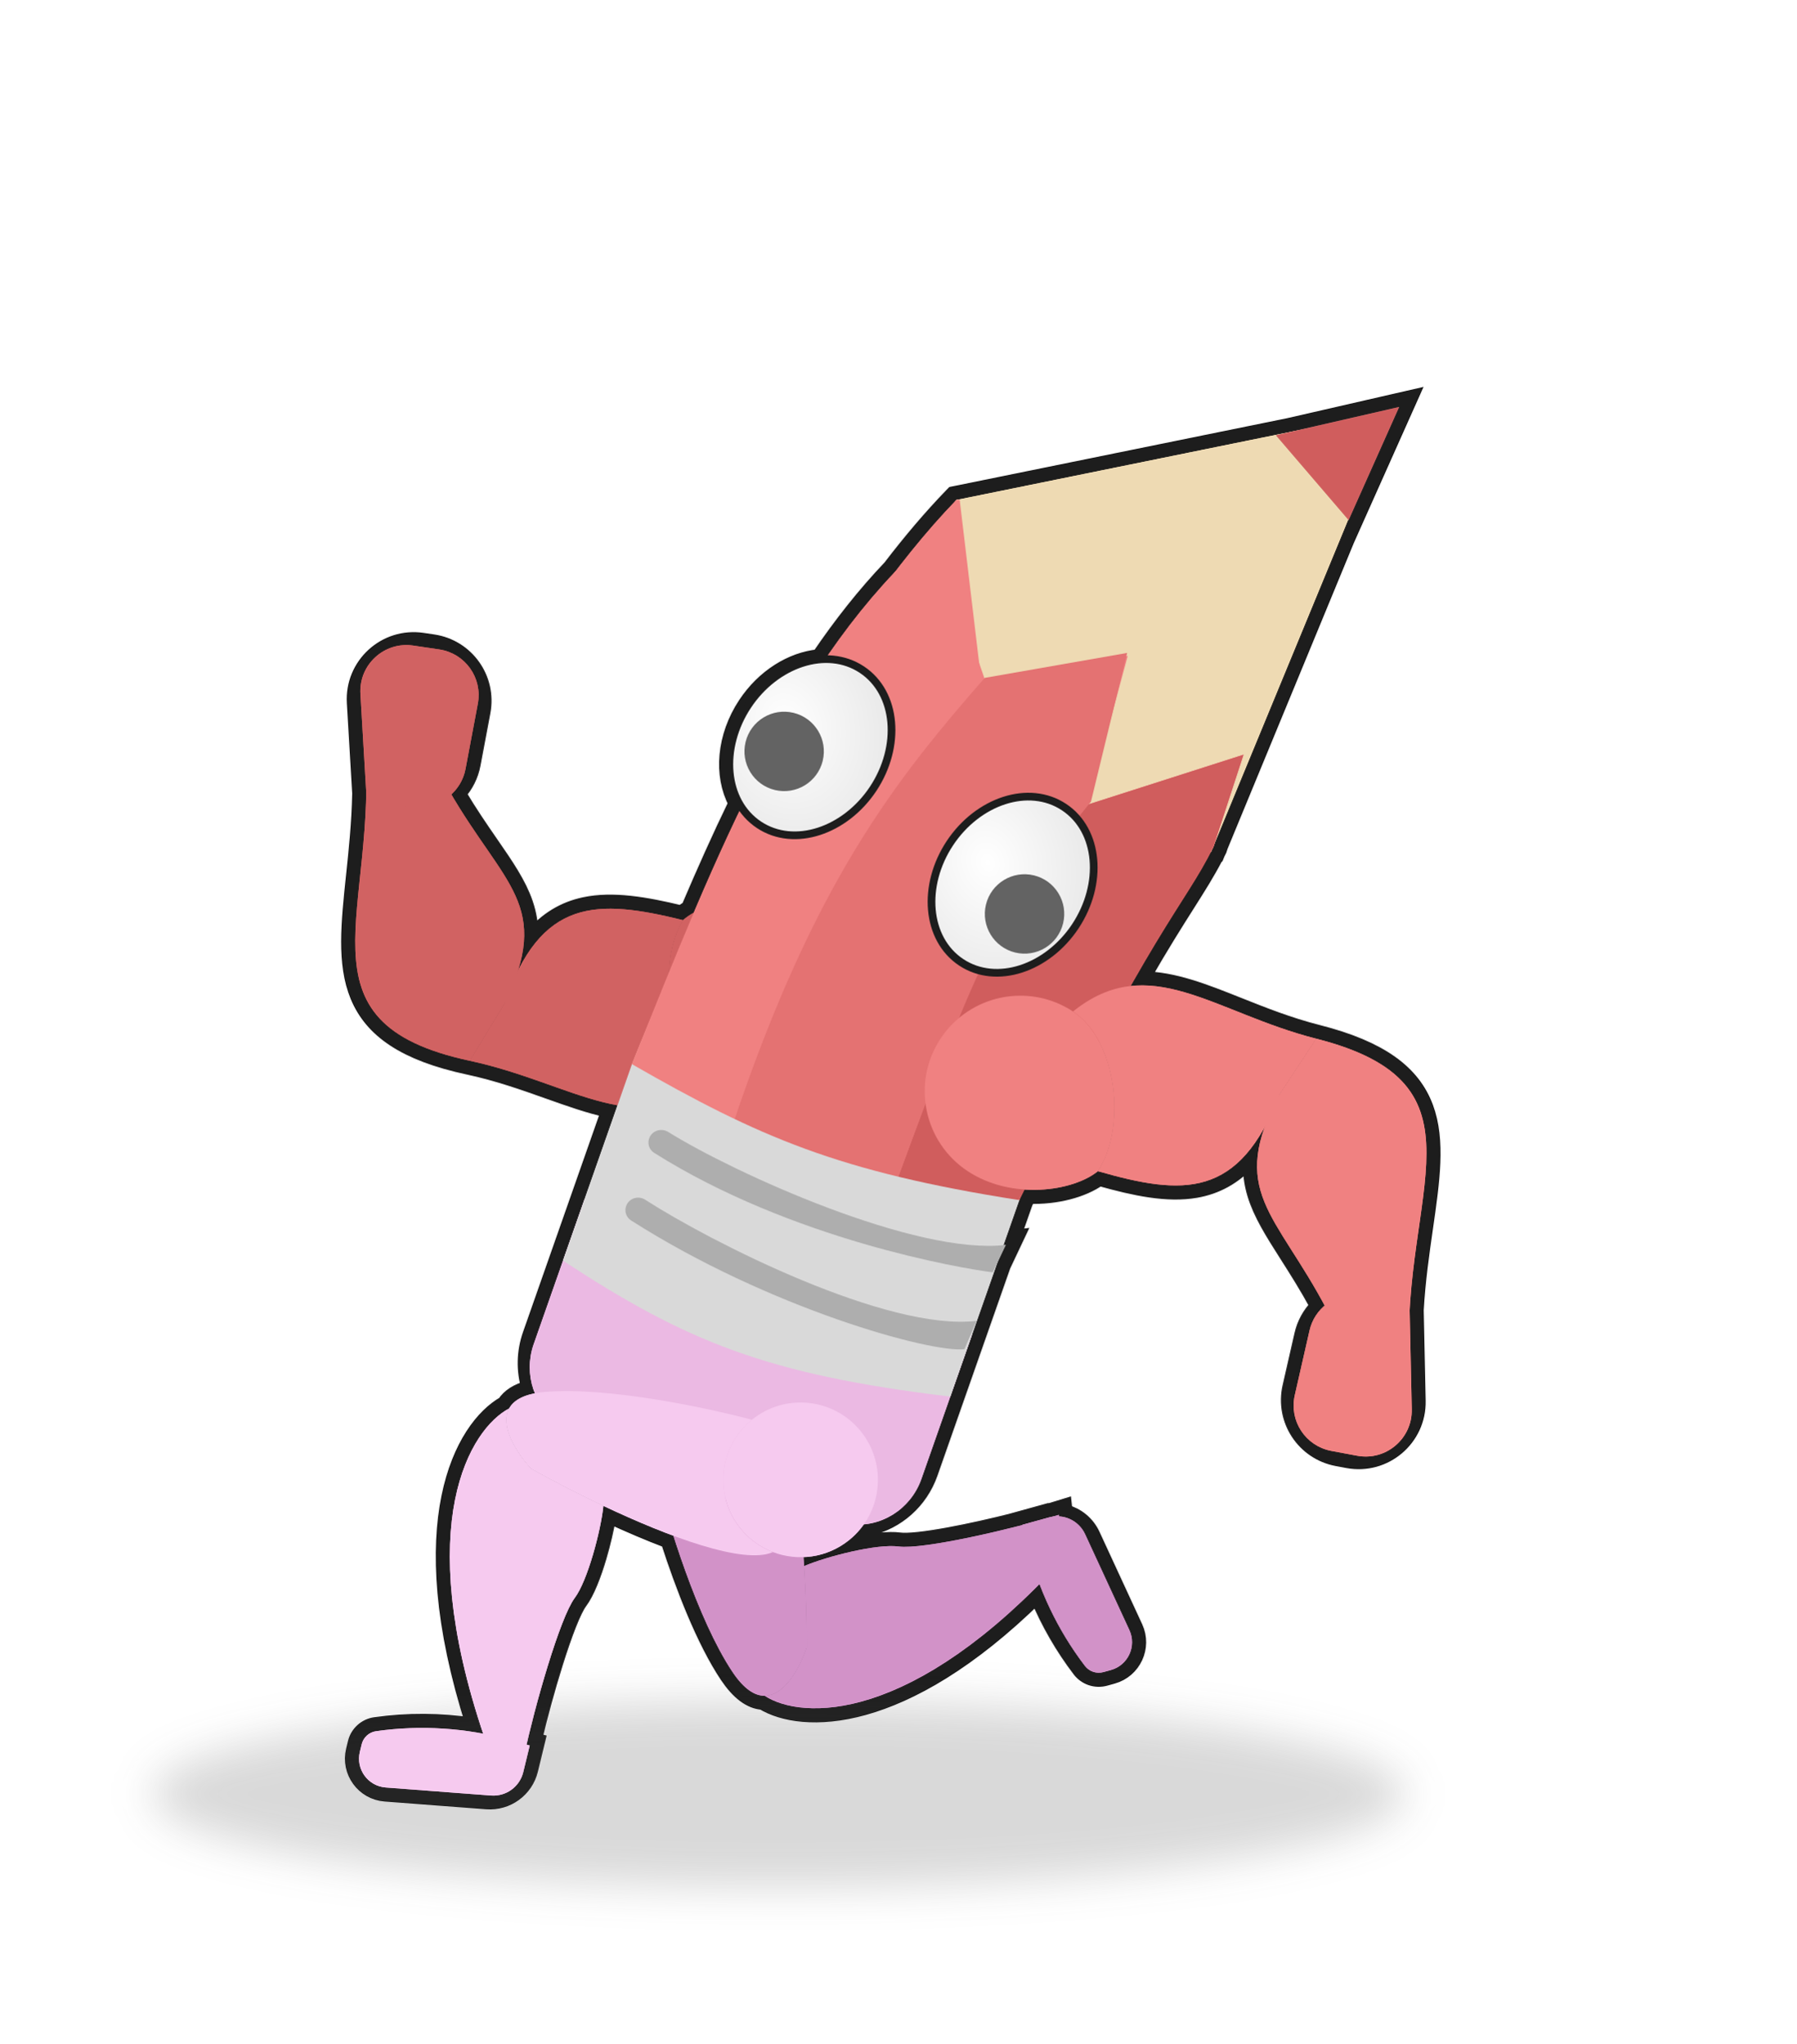
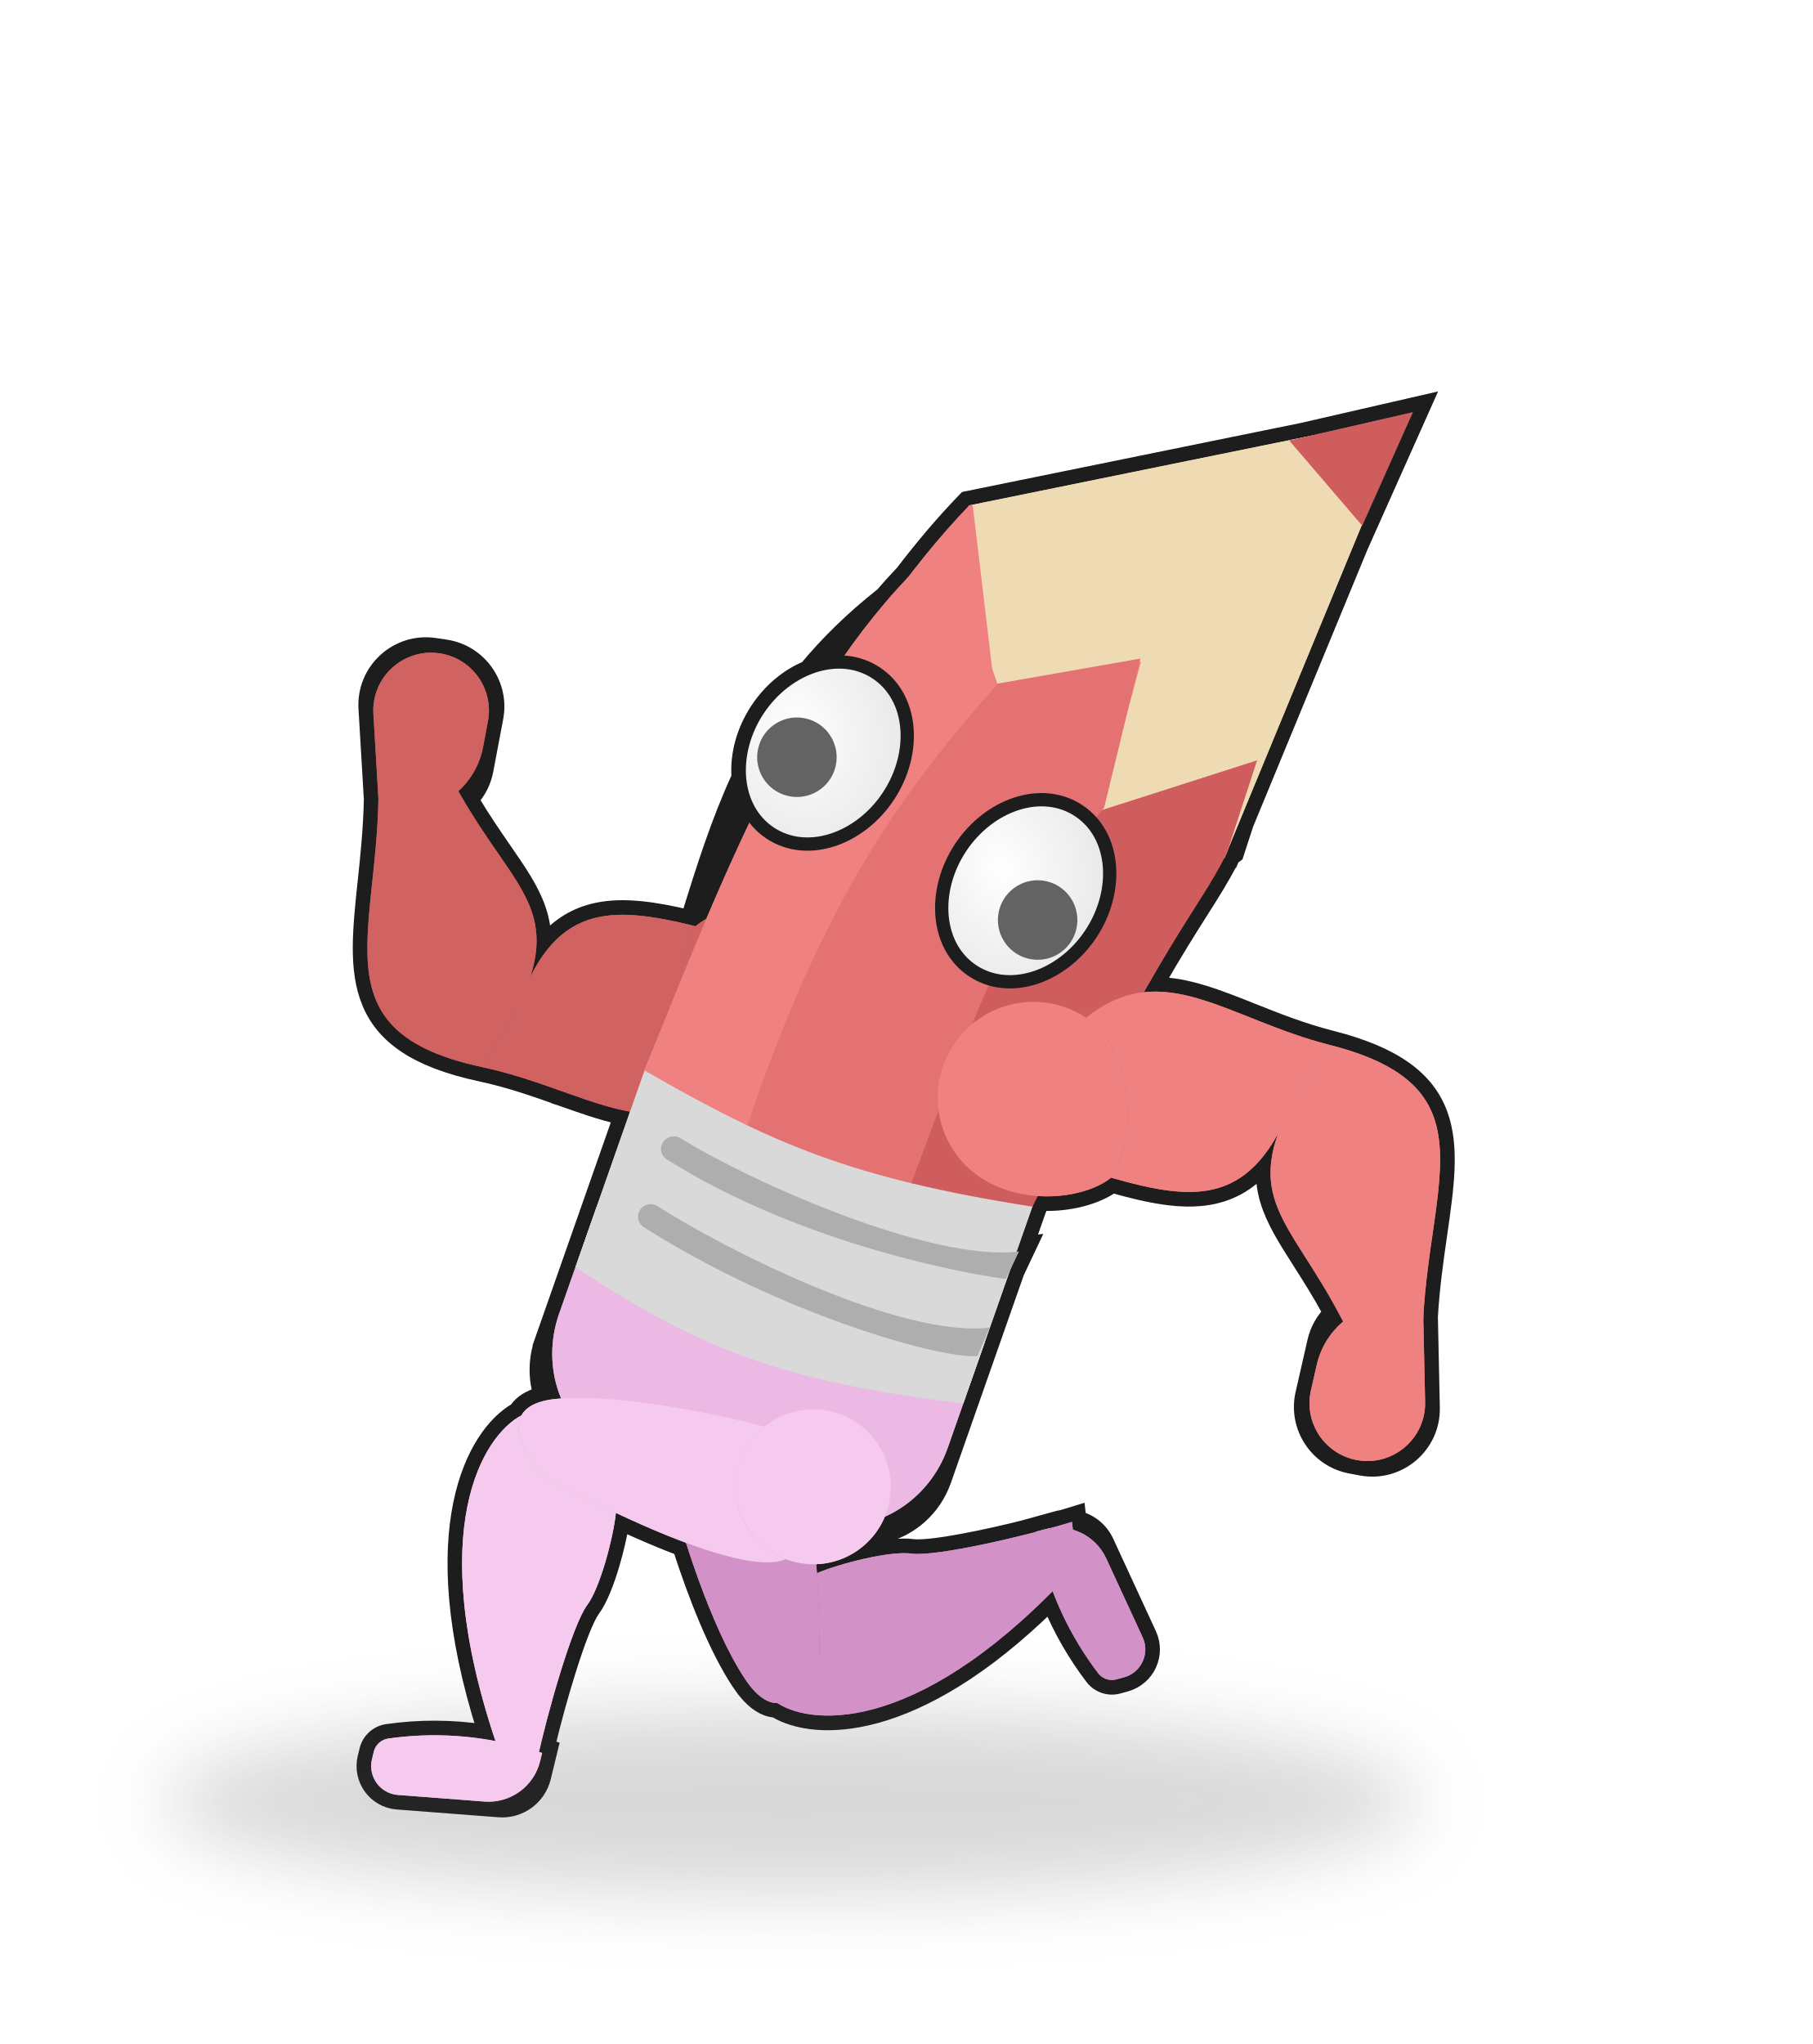
- <svg xmlns="http://www.w3.org/2000/svg" width="255" height="290" viewBox="0 0 255 290" fill="none">
-   <path d="M182.962 60.322L135.561 69.978L135.257 70.04L135.042 70.263C132.107 73.295 129.193 76.728 126.32 80.482C122.655 84.331 119.309 88.579 116.201 93.156C112.303 93.542 108.359 95.985 105.761 99.907C102.722 104.495 102.253 110.018 104.389 114.01C102.076 118.78 99.86 123.74 97.685 128.845C97.336 129.054 97.008 129.276 96.704 129.511C91.548 128.262 86.943 127.486 82.952 128.336C80.059 128.952 77.557 130.402 75.406 132.971C75.446 131.272 75.18 129.714 74.66 128.195C73.703 125.396 71.898 122.782 69.809 119.758L69.75 119.673C68.341 117.633 66.777 115.368 65.164 112.652C66.186 111.521 66.915 110.106 67.215 108.518L68.624 101.049C69.521 96.298 66.289 91.753 61.506 91.04L59.993 90.815C54.641 90.017 49.91 94.346 50.23 99.748L50.992 112.602C50.907 116.798 50.496 120.694 50.113 124.311L50.109 124.346C49.758 127.658 49.43 130.764 49.422 133.592C49.415 136.436 49.73 139.075 50.717 141.441C52.729 146.268 57.368 149.588 66.478 151.539C70.604 152.423 74.322 153.741 77.824 154.985L77.876 155.003C80.804 156.043 83.612 157.04 86.33 157.635L75.182 189.396C74.304 191.898 74.273 194.546 74.995 196.953C73.379 197.385 72.224 198.126 71.546 199.171C65.561 202.572 57.938 216.1 67.112 244.807C62.527 244.1 57.853 244.072 53.241 244.731C51.838 244.932 50.699 245.966 50.364 247.342L50.103 248.418C49.36 251.474 51.533 254.467 54.669 254.707L69.073 255.809C72.012 256.033 74.68 254.096 75.376 251.233L76.165 247.988L76.394 247.048L75.937 246.92C76.703 243.67 77.809 239.591 78.957 235.948C79.588 233.948 80.227 232.091 80.826 230.58C81.438 229.038 81.973 227.95 82.375 227.415C83.408 226.04 84.374 223.502 85.117 220.984C85.702 219.004 86.181 216.924 86.458 215.223C89.19 216.488 92.033 217.71 94.781 218.748C96.854 225.166 99.825 232.902 103.159 237.886C104.772 240.297 106.474 241.567 108.247 241.688C113.825 245.089 128.109 245.349 147.189 226.612C148.738 230.329 150.759 233.841 153.211 237.059C154.07 238.186 155.528 238.677 156.893 238.299L157.96 238.003C160.99 237.162 162.545 233.806 161.227 230.951L155.169 217.836C154.396 216.162 152.936 214.993 151.256 214.545L151.162 213.702L150.008 214.057C149.642 214.169 149.253 214.286 148.845 214.405C148.597 214.441 148.349 214.493 148.102 214.562L148.369 215.525L148.102 214.562L144.884 215.454L143.951 215.712L143.955 215.728C140.92 216.495 137.608 217.242 134.702 217.776C133.095 218.072 131.623 218.301 130.396 218.433C129.146 218.567 128.229 218.592 127.691 218.517C126.161 218.305 123.835 218.596 121.519 219.072C122.248 218.436 122.883 217.729 123.421 216.97C127.38 216.079 130.717 213.153 132.125 209.142L142.471 179.662L143.67 177.126L144.443 175.491L143.913 175.554L145.607 170.727C145.749 170.439 145.889 170.153 146.029 169.869C149.955 170.005 153.729 168.993 156.057 167.333C161.162 168.774 165.735 169.723 169.755 169.025C172.669 168.518 175.224 167.163 177.47 164.678C177.366 166.374 177.574 167.941 178.035 169.478C178.886 172.311 180.592 174.991 182.566 178.092L182.621 178.179C183.952 180.27 185.43 182.593 186.939 185.368C185.875 186.46 185.093 187.846 184.734 189.422L183.044 196.832C181.969 201.547 185.027 206.21 189.78 207.102L191.283 207.385C196.602 208.383 201.492 204.236 201.376 198.826L201.099 185.952C201.342 181.762 201.9 177.885 202.419 174.284L202.424 174.249C202.899 170.953 203.345 167.862 203.459 165.036C203.573 162.194 203.358 159.545 202.461 157.144C200.632 152.245 196.122 148.752 187.092 146.459C183.002 145.42 179.336 143.963 175.883 142.588L175.729 142.527C171.044 140.662 166.642 138.909 162.265 138.864C164.997 134.114 166.988 130.975 168.608 128.421L168.608 128.42L168.62 128.401C170.191 125.923 171.434 123.964 172.658 121.616L172.723 121.577L172.846 121.277L172.9 121.147C172.97 121.01 173.039 120.873 173.108 120.733L173.141 120.668L173.164 120.598L173.305 120.166L191.683 75.651L191.707 75.678L192.351 74.236L199.53 58.164L200.348 56.333L198.393 56.782L182.962 60.322Z" fill="#1D1D1D" stroke="#1D1D1D" stroke-width="2" />
-   <path d="M101.339 153.119C94.928 149.231 93.064 137.011 96.952 130.6C100.376 127.591 109.008 126.016 115.419 129.904C121.829 133.792 123.875 142.14 119.987 148.551C116.099 154.962 107.75 157.007 101.339 153.119Z" fill="#D16262" />
-   <path d="M101.339 153.119C94.928 149.231 93.064 137.011 96.952 130.6C84.777 127.605 76.725 127.335 71.584 142.486L66.687 150.561C81.35 153.701 90.849 162.22 101.339 153.119Z" fill="#D16262" />
-   <path d="M66.687 150.561L71.584 142.486C78.489 128.417 71.522 125.743 63.731 112.182C55.94 98.621 56.01 102.985 57.397 102.216L51.769 105.3C53.824 129.347 41.208 145.104 66.687 150.561Z" fill="#D16262" />
-   <path d="M62.355 92.177C66.032 92.725 68.517 96.219 67.828 99.873L66.079 109.139C65.486 112.284 62.707 114.54 59.507 114.474L52.095 114.323L51.157 98.496C50.911 94.342 54.549 91.014 58.664 91.627L62.355 92.177Z" fill="#D16262" />
-   <path d="M101.435 189.417C105.205 190.935 107.671 194.308 108.206 198.061C108.469 199.908 108.265 201.847 107.518 203.702C105.253 209.326 98.858 212.049 93.234 209.784C87.61 207.52 84.886 201.124 87.151 195.5C89.416 189.876 95.811 187.153 101.435 189.417Z" fill="#D292C8" />
-   <path d="M107.518 203.702C105.253 209.326 98.858 212.049 93.234 209.784C94.736 215.851 98.99 229.854 103.991 237.33C105.629 239.78 107.171 240.708 108.552 240.697C111.387 240.676 113.55 236.706 114.505 233.826C114.522 230.734 114.427 226.626 114.146 222.284C113.491 212.17 111.825 200.792 108.206 198.061C108.469 199.908 108.265 201.847 107.518 203.702Z" fill="#D292C8" />
-   <path d="M114.505 233.826C113.55 236.706 111.387 240.676 108.552 240.697C113.712 244.086 129.424 244.932 150.994 221.208L150.303 215.012C143.895 216.984 131.003 219.986 127.554 219.508C124.543 219.09 117.44 220.886 114.146 222.284C114.427 226.626 114.522 230.734 114.505 233.826Z" fill="#D292C8" />
-   <path d="M156.626 237.335C155.655 237.604 154.618 237.255 154.007 236.453C150.13 231.364 147.353 225.526 145.85 219.308L145.151 216.417L148.898 215.378C150.961 214.806 153.134 215.813 154.031 217.756L160.319 231.37C161.379 233.665 160.129 236.363 157.693 237.039L156.626 237.335Z" fill="#D292C8" />
-   <path d="M82.99 170.167C101.048 180.53 112.263 185.435 137.971 189.464L130.794 209.912C129.268 214.259 124.915 216.991 120.359 216.3C102.625 213.608 92.123 209.649 79.705 202.163C75.836 199.831 74.253 195.063 75.749 190.801L82.99 170.167Z" fill="#EBB9E3" />
-   <path d="M135.759 70.958C120.835 90.474 101.843 120.7 89.702 151.044C107.958 165.328 133.962 169.86 144.682 170.341C158.403 120.026 154.21 131.833 171.921 120.896L197.751 58.33L135.759 70.958Z" fill="#EEDAB3" />
-   <path fill-rule="evenodd" clip-rule="evenodd" d="M132.315 76.124C112.799 93.097 101.844 120.699 89.702 151.043C94.115 154.496 98.98 157.378 103.973 159.772C111.834 163.541 119.438 166.097 126.662 167.754C138.758 135.161 130.809 131.512 154.374 114.211L160.082 93.097L139.863 96.638L132.779 76.075L132.315 76.124Z" fill="#F08181" />
-   <path d="M176.513 107.12L154.374 114.211C130.809 131.512 138.758 135.161 126.662 167.754C133.83 169.399 140.06 170.158 144.109 170.34C161.825 122.412 152.76 134.731 172.213 120.287L176.513 107.12Z" fill="#F08181" />
-   <path fill-rule="evenodd" clip-rule="evenodd" d="M135.759 70.958C118.54 88.752 101.844 120.699 89.703 151.043C94.115 154.495 98.981 157.378 103.973 159.772C111.835 163.54 120.012 166.096 127.236 167.754C139.332 135.161 130.809 131.512 154.374 114.211L159.508 93.097L139.289 96.638L136.224 70.91L135.759 70.958Z" fill="#F08181" />
-   <path d="M176.513 107.12L154.374 114.211C130.809 131.512 139.332 135.161 127.236 167.754C134.405 169.398 140.634 170.158 144.683 170.34C162.399 122.412 152.76 134.731 172.212 120.287L176.513 107.12Z" fill="#F08181" />
-   <path d="M176.513 107.12L154.374 114.212C139.289 131.228 139.332 135.162 127.235 167.754C134.404 169.399 140.634 170.159 144.683 170.34C163.885 131.228 167.903 128.932 172.213 120.287L176.513 107.12Z" fill="#D05D5D" />
-   <path fill-rule="evenodd" clip-rule="evenodd" d="M139.778 96.214C127.236 110.564 115.512 125.184 103.973 159.772C111.835 163.541 120.012 166.097 127.236 167.754C139.332 135.162 141.5 130.08 154.863 113.787L159.997 92.673L139.778 96.214Z" fill="#E47272" />
-   <path d="M89.702 151.044C107.76 161.406 118.975 166.312 144.683 170.341L134.895 198.229C108.849 195.113 97.343 190.365 79.914 178.933L89.702 151.044Z" fill="#D9D9D9" />
-   <path d="M138.629 187.48C125.929 189 100.916 176.3 91.581 170.284C90.659 169.69 89.41 170.024 88.944 171.017C88.571 171.809 88.837 172.755 89.575 173.225C109.056 185.651 132.127 192.063 136.907 191.497L138.629 187.48Z" fill="#AEAEAE" />
-   <path d="M142.765 176.699C130.065 178.219 104.293 166.549 94.858 160.67C93.927 160.09 92.677 160.425 92.211 161.418C91.838 162.209 92.104 163.156 92.844 163.623C112.368 175.948 136.432 180.03 140.925 180.591L142.765 176.699Z" fill="#AEAEAE" />
-   <path d="M152.314 143.566C158.573 147.693 159.976 159.975 155.849 166.234C152.314 169.112 143.629 170.361 137.369 166.234C131.11 162.108 129.381 153.688 133.507 147.428C137.634 141.168 146.054 139.439 152.314 143.566Z" fill="#F08181" />
-   <path d="M152.314 143.566C158.573 147.693 159.976 159.975 155.849 166.234C167.903 169.686 175.939 170.26 181.647 155.313L186.845 147.429C172.311 143.738 163.139 134.867 152.314 143.566Z" fill="#F08181" />
-   <path d="M186.845 147.429L181.647 155.313C174.217 169.112 181.078 172.047 188.352 185.892C195.627 199.737 195.722 195.373 194.306 196.089L200.047 193.219C198.899 169.112 212.1 153.841 186.845 147.429Z" fill="#F08181" />
-   <path d="M188.974 205.934C185.32 205.248 182.968 201.662 183.795 198.037L185.891 188.844C186.603 185.724 189.465 183.574 192.66 183.76L200.061 184.19L200.402 200.042C200.491 204.202 196.731 207.39 192.642 206.623L188.974 205.934Z" fill="#F08181" />
-   <path d="M120.558 218.573C117.402 221.132 113.256 221.653 109.715 220.3C107.972 219.634 106.376 218.515 105.116 216.962C101.297 212.253 102.018 205.34 106.727 201.52C111.436 197.701 118.349 198.422 122.169 203.131C125.988 207.84 125.267 214.753 120.558 218.573Z" fill="#F6CAEF" />
-   <path d="M105.116 216.962C101.297 212.253 102.018 205.34 106.727 201.52C100.693 199.89 86.385 196.817 77.421 197.563C74.484 197.808 72.925 198.705 72.264 199.918C70.907 202.407 73.33 206.225 75.384 208.458C78.08 209.972 81.719 211.882 85.651 213.743C94.813 218.076 105.571 222.14 109.715 220.3C107.972 219.634 106.376 218.515 105.116 216.962Z" fill="#F6CAEF" />
-   <path d="M75.384 208.458C73.33 206.225 70.907 202.407 72.264 199.918C66.798 202.786 58.436 216.116 68.716 246.486L74.469 248.887C75.854 242.328 79.483 229.598 81.575 226.814C83.401 224.384 85.276 217.302 85.651 213.743C81.719 211.882 78.08 209.972 75.384 208.458Z" fill="#F6CAEF" />
-   <path d="M51.336 247.579C51.574 246.599 52.384 245.864 53.382 245.721C59.715 244.816 66.166 245.235 72.329 246.953L75.193 247.752L74.275 251.53C73.769 253.61 71.831 255.017 69.697 254.854L54.745 253.71C52.224 253.517 50.477 251.111 51.074 248.654L51.336 247.579Z" fill="#F6CAEF" />
-   <path d="M191.437 73.828L181.105 61.774L198.617 57.756L191.437 73.828Z" fill="#636363" />
-   <path d="M107.745 117.072C112.751 120.389 119.981 117.938 123.945 111.955C127.909 105.972 127.346 98.359 122.34 95.042C117.333 91.725 110.103 94.175 106.139 100.158C102.175 106.142 102.738 113.755 107.745 117.072Z" fill="url(#paint0_radial)" stroke="#1D1D1D" stroke-width="1.092" />
-   <path d="M136.444 136.587C141.451 139.904 148.681 137.454 152.645 131.471C156.609 125.487 156.046 117.874 151.039 114.557C146.033 111.24 138.803 113.69 134.839 119.674C130.875 125.657 131.438 133.27 136.444 136.587Z" fill="url(#paint1_radial)" stroke="#1D1D1D" stroke-width="1.092" />
-   <circle cx="111.31" cy="106.649" r="5.635" transform="rotate(13.6664 111.31 106.649)" fill="#636363" />
-   <circle cx="145.434" cy="129.721" r="5.635" transform="rotate(13.6664 145.434 129.721)" fill="#636363" />
+ <svg xmlns="http://www.w3.org/2000/svg" width="149" height="168" viewBox="0 0 149 168" fill="none">
+   <path d="M101.479 70.383L101.632 70.269L101.691 70.087L102.46 67.733L112.135 44.297L112.149 44.312L112.535 43.447L116.699 34.126L117.19 33.027L116.017 33.296L107.067 35.35L79.576 40.95L79.394 40.987L79.265 41.12C77.562 42.88 75.872 44.871 74.206 47.048C73.638 47.645 73.083 48.258 72.54 48.886C70.07 50.836 68.028 52.844 66.308 54.914C64.767 55.554 63.334 56.726 62.28 58.316C61.122 60.065 60.606 62.048 60.738 63.861C59.045 67.542 57.826 71.385 56.6 75.37C53.791 74.71 51.267 74.327 49.065 74.796C47.398 75.15 45.955 75.981 44.713 77.447C44.73 76.481 44.575 75.593 44.279 74.727C43.723 73.101 42.674 71.583 41.463 69.83L41.428 69.78C40.613 68.6 39.709 67.29 38.777 65.721C39.367 65.064 39.788 64.245 39.961 63.325L40.779 58.993C41.301 56.226 39.419 53.58 36.633 53.165L35.756 53.034C32.639 52.569 29.885 55.09 30.071 58.236L30.513 65.69C30.463 68.123 30.225 70.381 30.003 72.479L30 72.5C29.797 74.42 29.607 76.222 29.602 77.864C29.598 79.514 29.781 81.048 30.355 82.423C31.526 85.232 34.223 87.16 39.51 88.292C41.902 88.804 44.056 89.568 46.088 90.29L46.289 89.724L46.088 90.29L46.119 90.3C47.808 90.9 49.431 91.476 51.001 91.822L44.543 110.221L45.109 110.42L44.543 110.221C44.035 111.67 44.015 113.203 44.429 114.597C43.501 114.848 42.833 115.277 42.44 115.882C38.958 117.865 34.548 125.716 39.853 142.34C37.202 141.935 34.5 141.92 31.834 142.301C31.012 142.419 30.345 143.024 30.149 143.831L29.997 144.454C29.564 146.239 30.833 147.987 32.664 148.127L41.018 148.766C42.732 148.897 44.288 147.767 44.694 146.096L45.152 144.215L45.289 143.651L45.024 143.577C45.468 141.695 46.107 139.339 46.771 137.233C47.136 136.073 47.507 134.997 47.854 134.121C48.209 133.227 48.519 132.598 48.75 132.29C49.351 131.49 49.912 130.015 50.343 128.554C50.68 127.415 50.956 126.219 51.118 125.237C52.692 125.965 54.329 126.668 55.913 127.267C57.115 130.988 58.838 135.472 60.772 138.362C61.707 139.76 62.697 140.503 63.733 140.576C66.981 142.552 75.264 142.691 86.317 131.848C87.215 133.994 88.384 136.024 89.801 137.884C90.304 138.544 91.158 138.831 91.958 138.61L92.576 138.438C94.346 137.947 95.254 135.987 94.484 134.32L90.971 126.714C90.522 125.742 89.675 125.062 88.702 124.798L88.646 124.299L87.954 124.512C87.742 124.577 87.517 124.644 87.281 124.713C87.136 124.734 86.992 124.764 86.848 124.804L84.982 125.322L84.422 125.477L84.425 125.485C82.67 125.928 80.757 126.359 79.079 126.668C78.147 126.84 77.293 126.972 76.583 127.049C75.858 127.127 75.328 127.141 75.019 127.098C74.144 126.976 72.825 127.137 71.506 127.405C71.904 127.05 72.253 126.658 72.551 126.238C74.851 125.718 76.788 124.017 77.606 121.687L83.607 104.59L84.301 103.121L84.765 102.14L84.454 102.177L85.425 99.409C85.505 99.246 85.585 99.084 85.664 98.924C87.935 98.999 90.119 98.415 91.471 97.454C94.428 98.289 97.081 98.839 99.415 98.433C101.094 98.142 102.567 97.365 103.863 95.948C103.811 96.912 103.932 97.805 104.195 98.682C104.689 100.328 105.68 101.884 106.824 103.681L106.857 103.733C107.627 104.943 108.481 106.286 109.354 107.889C108.739 108.523 108.288 109.326 108.08 110.239L107.1 114.536C106.474 117.282 108.255 119.998 111.022 120.517L111.894 120.681C114.991 121.262 117.839 118.847 117.771 115.697L117.611 108.231C117.751 105.803 118.075 103.555 118.376 101.467L118.379 101.446C118.655 99.534 118.913 97.741 118.979 96.101C119.046 94.452 118.921 92.912 118.399 91.516C117.335 88.665 114.712 86.637 109.472 85.306C107.101 84.704 104.976 83.86 102.973 83.062L102.882 83.026C100.178 81.95 97.633 80.936 95.103 80.902C96.678 78.164 97.827 76.351 98.763 74.875L98.771 74.863C99.681 73.428 100.401 72.292 101.111 70.932L101.149 70.908L101.223 70.729L101.254 70.654C101.282 70.598 101.311 70.543 101.339 70.486C101.385 70.452 101.432 70.418 101.479 70.383ZM61.479 66.507C60.651 68.214 59.845 69.964 59.052 71.749C59.714 69.763 60.413 67.828 61.213 65.94C61.292 66.134 61.381 66.323 61.479 66.507Z" fill="#1D1D1D" stroke="#1D1D1D" stroke-width="1.2" />
+   <path d="M59.733 89.189C56.015 86.934 54.933 79.847 57.188 76.129C59.174 74.384 64.18 73.47 67.898 75.725C71.617 77.98 72.803 82.822 70.548 86.54C68.293 90.258 63.451 91.444 59.733 89.189Z" fill="#D16262" />
+   <path d="M59.733 89.189C56.015 86.934 54.933 79.847 57.188 76.129C50.127 74.392 45.457 74.235 42.476 83.022L39.635 87.705C48.139 89.526 53.649 94.467 59.733 89.189Z" fill="#D16262" />
+   <path d="M39.635 87.705L42.476 83.022C46.48 74.862 42.44 73.311 37.921 65.447C33.403 57.581 33.443 60.113 34.247 59.666L30.983 61.455C32.175 75.402 24.858 84.541 39.635 87.705Z" fill="#D16262" />
+   <path d="M36.143 53.698C38.811 54.096 40.614 56.631 40.114 59.281L39.715 61.393C39.121 64.538 36.343 66.794 33.143 66.729L31.173 66.689L30.698 58.681C30.52 55.668 33.158 53.254 36.143 53.698V53.698Z" fill="#D16262" />
+   <path d="M59.788 110.241C61.974 111.121 63.405 113.077 63.715 115.254C63.868 116.325 63.749 117.449 63.316 118.525C62.002 121.787 58.293 123.366 55.032 122.053C51.77 120.739 50.19 117.03 51.504 113.768C52.817 110.507 56.526 108.927 59.788 110.241Z" fill="#D292C8" />
+   <path d="M63.316 118.525C62.002 121.787 58.293 123.366 55.032 122.053C55.903 125.572 58.37 133.693 61.27 138.029C62.221 139.45 63.114 139.988 63.916 139.982C65.56 139.969 66.814 137.667 67.368 135.996C67.378 134.203 67.323 131.82 67.16 129.303C66.78 123.437 65.814 116.838 63.715 115.254C63.868 116.325 63.749 117.449 63.316 118.525Z" fill="#D292C8" />
+   <path d="M67.368 135.996C66.814 137.667 65.56 139.969 63.916 139.982C66.908 141.947 76.021 142.437 88.531 128.678L88.13 125.085C84.413 126.228 76.936 127.97 74.936 127.692C73.19 127.45 69.07 128.491 67.16 129.303C67.323 131.82 67.378 134.203 67.368 135.996Z" fill="#D292C8" />
+   <path d="M91.797 138.031C91.234 138.188 90.632 137.985 90.278 137.52V137.52C88.03 134.569 86.419 131.183 85.547 127.576L85.142 125.9L85.813 125.714C87.876 125.142 90.049 126.149 90.946 128.092L93.939 134.572C94.554 135.903 93.829 137.468 92.416 137.86L91.797 138.031Z" fill="#D292C8" />
+   <path d="M49.091 99.076C59.564 105.086 66.068 107.931 80.978 110.268L77.913 119.002C76.387 123.349 72.031 126.122 67.5 125.286C60.359 123.967 55.29 122.144 49.984 119.244C46.02 117.078 44.464 112.258 45.96 107.995L49.091 99.076Z" fill="#EBB9E3" />
+   <path d="M79.696 41.538C71.04 52.856 60.025 70.386 52.984 87.985C63.572 96.269 78.653 98.898 84.871 99.177C92.829 69.996 90.397 76.844 100.668 70.5L115.649 34.214L79.696 41.538Z" fill="#EEDAB3" />
+   <path fill-rule="evenodd" clip-rule="evenodd" d="M77.698 44.533C66.379 54.377 60.026 70.386 52.984 87.985C55.543 89.987 58.365 91.659 61.26 93.047C65.82 95.233 70.23 96.715 74.419 97.677C81.435 78.774 76.825 76.657 90.491 66.623L93.802 54.377L82.075 56.431L77.967 44.505L77.698 44.533Z" fill="#F08181" />
+   <path d="M103.332 62.51L90.491 66.623C76.825 76.657 81.435 78.774 74.419 97.677C78.577 98.63 82.19 99.071 84.538 99.176C94.813 71.379 89.556 78.524 100.837 70.147L103.332 62.51Z" fill="#F08181" />
+   <path fill-rule="evenodd" clip-rule="evenodd" d="M79.695 41.538C69.709 51.858 60.026 70.386 52.984 87.985C55.543 89.987 58.365 91.659 61.26 93.047C65.82 95.233 70.562 96.715 74.752 97.676C81.768 78.774 76.825 76.657 90.491 66.623L93.469 54.377L81.743 56.431L79.965 41.51L79.695 41.538Z" fill="#F08181" />
+   <path d="M103.331 62.51L90.491 66.623C76.825 76.657 81.768 78.774 74.752 97.676C78.91 98.63 82.523 99.071 84.871 99.176C95.146 71.379 89.555 78.524 100.837 70.147L103.331 62.51Z" fill="#F08181" />
+   <path d="M103.332 62.51L90.492 66.623C81.743 76.492 81.767 78.774 74.752 97.677C78.91 98.63 82.523 99.071 84.871 99.176C96.008 76.492 98.338 75.16 100.838 70.147L103.332 62.51Z" fill="#D05D5D" />
+   <path fill-rule="evenodd" clip-rule="evenodd" d="M82.026 56.185C74.752 64.508 67.953 72.987 61.26 93.047C65.82 95.233 70.562 96.715 74.752 97.677C81.767 78.774 83.025 75.826 90.775 66.377L93.752 54.131L82.026 56.185Z" fill="#E47272" />
+   <path d="M52.984 87.985C63.457 93.995 69.961 96.84 84.871 99.177L79.194 115.351C64.088 113.544 57.415 110.79 47.307 104.16L52.984 87.985Z" fill="#D9D9D9" />
+   <path d="M81.36 109.117C73.994 109.999 59.488 102.633 54.073 99.144C53.539 98.799 52.814 98.993 52.544 99.569C52.328 100.028 52.482 100.577 52.91 100.85C64.208 108.056 77.589 111.775 80.361 111.447L81.36 109.117Z" fill="#AEAEAE" />
+   <path d="M83.759 102.864C76.393 103.746 61.446 96.978 55.974 93.568C55.434 93.231 54.709 93.426 54.438 94.002C54.223 94.461 54.377 95.01 54.806 95.281C66.129 102.429 80.086 104.796 82.692 105.122L83.759 102.864Z" fill="#AEAEAE" />
+   <path d="M89.297 83.648C92.927 86.041 93.74 93.165 91.347 96.795C89.297 98.464 84.26 99.188 80.629 96.795C76.999 94.401 75.996 89.518 78.389 85.888C80.783 82.257 85.666 81.254 89.297 83.648Z" fill="#F08181" />
+   <path d="M89.297 83.648C92.927 86.041 93.74 93.165 91.347 96.795C98.338 98.797 102.999 99.13 106.309 90.461L109.324 85.888C100.894 83.748 95.575 78.603 89.297 83.648Z" fill="#F08181" />
+   <path d="M109.324 85.888L106.309 90.461C102 98.464 105.979 100.166 110.198 108.196C114.417 116.225 114.472 113.694 113.651 114.11L116.981 112.445C116.315 98.463 123.971 89.607 109.324 85.888Z" fill="#F08181" />
+   <path d="M111.532 120.002C108.881 119.505 107.175 116.904 107.775 114.274L108.253 112.179C108.964 109.058 111.826 106.909 115.021 107.094L116.988 107.209L117.161 115.229C117.226 118.246 114.498 120.559 111.532 120.002V120.002Z" fill="#F08181" />
+   <path d="M70.879 127.15C69.049 128.634 66.644 128.936 64.591 128.151C63.58 127.765 62.654 127.116 61.924 126.216C59.709 123.485 60.127 119.475 62.858 117.26C65.589 115.045 69.598 115.463 71.814 118.194C74.029 120.925 73.61 124.935 70.879 127.15Z" fill="#F6CAEF" />
+   <path d="M61.924 126.216C59.709 123.485 60.127 119.475 62.858 117.26C59.358 116.314 51.06 114.532 45.861 114.965C44.158 115.107 43.254 115.627 42.87 116.331C42.083 117.774 43.489 119.988 44.68 121.283C46.243 122.162 48.354 123.269 50.635 124.348C55.948 126.862 62.187 129.218 64.591 128.151C63.58 127.765 62.654 127.116 61.924 126.216Z" fill="#F6CAEF" />
+   <path d="M44.68 121.283C43.489 119.988 42.083 117.774 42.87 116.331C39.7 117.994 34.85 125.725 40.813 143.339L44.149 144.731C44.952 140.927 47.057 133.544 48.27 131.93C49.329 130.52 50.417 126.413 50.635 124.348C48.354 123.269 46.243 122.162 44.68 121.283Z" fill="#F6CAEF" />
+   <path d="M30.732 143.972C30.87 143.405 31.34 142.978 31.919 142.895V142.895C35.592 142.37 39.334 142.613 42.907 143.61L44.569 144.073L44.404 144.749C43.899 146.829 41.961 148.236 39.827 148.073L32.709 147.529C31.247 147.417 30.234 146.021 30.58 144.596L30.732 143.972Z" fill="#F6CAEF" />
+   <path d="M111.987 43.202L105.995 36.211L116.151 33.881L111.987 43.202Z" fill="#636363" />
+   <path d="M63.321 68.473C66.368 70.492 70.693 68.975 73.035 65.441C75.376 61.907 75.086 57.333 72.039 55.314C68.992 53.295 64.666 54.812 62.325 58.346C59.984 61.88 60.274 66.455 63.321 68.473Z" fill="url(#paint0_radial)" stroke="#1D1D1D" stroke-width="1.092" />
+   <path d="M79.966 79.792C83.013 81.811 87.338 80.294 89.68 76.76C92.021 73.226 91.731 68.651 88.684 66.633C85.637 64.614 81.311 66.131 78.97 69.665C76.629 73.198 76.919 77.773 79.966 79.792Z" fill="url(#paint1_radial)" stroke="#1D1D1D" stroke-width="1.092" />
+   <circle cx="65.515" cy="62.238" r="3.268" transform="rotate(13.6664 65.5153 62.2378)" fill="#636363" />
+   <circle cx="85.306" cy="75.618" r="3.268" transform="rotate(13.6664 85.3061 75.6182)" fill="#636363" />
  <g filter="url(#filter0_f)">
-     <ellipse cx="110.504" cy="254.637" rx="88.969" ry="13.202" fill="#434343" fill-opacity="0.2" />
+     <ellipse cx="65.048" cy="148.066" rx="51.6" ry="7.657" fill="#434343" fill-opacity="0.2" />
  </g>
-   <path d="M101.34 153.119C94.929 149.231 93.065 137.011 96.953 130.6C100.377 127.591 109.008 126.016 115.419 129.904C121.83 133.792 123.875 142.14 119.987 148.551C116.099 154.962 107.75 157.007 101.34 153.119Z" fill="#D16262" />
-   <path d="M101.34 153.119C94.929 149.231 93.065 137.011 96.953 130.6C84.777 127.605 76.725 127.335 71.585 142.486L66.687 150.561C81.35 153.701 90.85 162.22 101.34 153.119Z" fill="#D16262" />
-   <path d="M66.687 150.561L71.585 142.486C78.489 128.417 71.522 125.743 63.731 112.182C55.941 98.621 56.01 102.985 57.397 102.216L51.769 105.3C53.825 129.347 41.208 145.104 66.687 150.561Z" fill="#D16262" />
-   <path d="M62.355 92.177C66.033 92.725 68.518 96.219 67.829 99.873L66.08 109.139C65.486 112.284 62.708 114.54 59.508 114.474L52.096 114.323L51.158 98.496C50.912 94.342 54.549 91.014 58.664 91.627L62.355 92.177Z" fill="#D16262" />
-   <path d="M101.435 189.417C105.205 190.935 107.671 194.308 108.206 198.061C108.469 199.908 108.265 201.847 107.518 203.702C105.253 209.326 98.858 212.049 93.234 209.784C87.61 207.52 84.886 201.124 87.151 195.5C89.416 189.876 95.811 187.153 101.435 189.417Z" fill="#D292C8" />
-   <path d="M107.518 203.702C105.253 209.326 98.858 212.049 93.234 209.784C94.736 215.851 98.99 229.854 103.991 237.33C105.629 239.78 107.171 240.708 108.552 240.697C111.387 240.676 113.55 236.706 114.505 233.826C114.522 230.734 114.427 226.626 114.146 222.284C113.491 212.17 111.825 200.792 108.206 198.061C108.469 199.908 108.265 201.847 107.518 203.702Z" fill="#D292C8" />
-   <path d="M114.505 233.826C113.55 236.706 111.387 240.676 108.552 240.697C113.712 244.086 129.424 244.932 150.994 221.208L150.303 215.012C143.895 216.984 131.003 219.986 127.554 219.508C124.543 219.09 117.44 220.886 114.146 222.284C114.427 226.626 114.522 230.734 114.505 233.826Z" fill="#D292C8" />
-   <path d="M156.626 237.335C155.655 237.604 154.618 237.255 154.007 236.453C150.13 231.364 147.353 225.526 145.85 219.308L145.151 216.417L148.898 215.378C150.961 214.806 153.134 215.813 154.031 217.756L160.319 231.37C161.379 233.665 160.129 236.363 157.693 237.039L156.626 237.335Z" fill="#D292C8" />
-   <path d="M82.991 170.167C101.049 180.53 112.263 185.435 137.971 189.464L130.795 209.912C129.269 214.259 124.915 216.991 120.36 216.3C102.625 213.608 92.124 209.649 79.705 202.163C75.836 199.831 74.253 195.063 75.749 190.801L82.991 170.167Z" fill="#EBB9E3" />
-   <path d="M135.76 70.958C120.836 90.474 101.844 120.7 89.703 151.044C107.959 165.328 133.963 169.86 144.683 170.341C158.404 120.026 154.211 131.833 171.922 120.896L197.752 58.33L135.76 70.958Z" fill="#EEDAB3" />
-   <path fill-rule="evenodd" clip-rule="evenodd" d="M132.316 76.124C112.8 93.097 101.845 120.7 89.703 151.044C94.116 154.496 98.981 157.379 103.974 159.772C111.835 163.541 119.439 166.097 126.663 167.754C138.759 135.162 130.81 131.513 154.375 114.212L160.083 93.097L139.864 96.639L132.78 76.076L132.316 76.124Z" fill="#F08181" />
-   <path d="M176.514 107.12L154.375 114.212C130.81 131.513 138.759 135.162 126.663 167.754C133.831 169.399 140.061 170.159 144.11 170.341C161.826 122.413 152.761 134.732 172.214 120.287L176.514 107.12Z" fill="#F08181" />
-   <path fill-rule="evenodd" clip-rule="evenodd" d="M135.76 70.958C118.54 88.752 101.845 120.699 89.703 151.043C94.116 154.495 98.981 157.378 103.974 159.772C111.835 163.54 120.013 166.096 127.236 167.754C139.333 135.161 130.81 131.512 154.374 114.211L159.508 93.097L139.289 96.638L136.224 70.91L135.76 70.958Z" fill="#F08181" />
-   <path d="M176.513 107.12L154.374 114.211C130.81 131.512 139.333 135.161 127.236 167.754C134.405 169.398 140.635 170.158 144.684 170.34C162.4 122.412 152.761 134.731 172.213 120.287L176.513 107.12Z" fill="#F08181" />
-   <path d="M176.514 107.12L154.375 114.212C139.29 131.228 139.333 135.162 127.236 167.754C134.405 169.399 140.635 170.159 144.684 170.34C163.886 131.228 167.904 128.932 172.214 120.287L176.514 107.12Z" fill="#D05D5D" />
-   <path fill-rule="evenodd" clip-rule="evenodd" d="M139.778 96.214C127.236 110.564 115.512 125.184 103.973 159.772C111.835 163.541 120.012 166.097 127.236 167.754C139.332 135.162 141.5 130.08 154.863 113.787L159.997 92.673L139.778 96.214Z" fill="#E47272" />
-   <path d="M89.703 151.044C107.761 161.406 118.975 166.312 144.683 170.341L134.895 198.229C108.849 195.113 97.343 190.365 79.915 178.933L89.703 151.044Z" fill="#D9D9D9" />
-   <path d="M138.63 187.48C125.93 189 100.917 176.3 91.582 170.284C90.66 169.69 89.411 170.024 88.945 171.017C88.572 171.809 88.838 172.755 89.576 173.225C109.057 185.651 132.128 192.063 136.908 191.497L138.63 187.48Z" fill="#AEAEAE" />
-   <path d="M142.766 176.699C130.065 178.22 104.294 166.549 94.858 160.67C93.928 160.09 92.678 160.426 92.211 161.418C91.839 162.21 92.105 163.157 92.845 163.624C112.368 175.948 136.433 180.03 140.926 180.592L142.766 176.699Z" fill="#AEAEAE" />
-   <path d="M152.314 143.566C158.573 147.692 159.976 159.974 155.849 166.234C152.314 169.111 143.629 170.361 137.369 166.234C131.11 162.107 129.381 153.687 133.507 147.428C137.634 141.168 146.054 139.439 152.314 143.566Z" fill="#F08181" />
-   <path d="M152.314 143.566C158.573 147.692 159.976 159.974 155.849 166.234C167.903 169.685 175.939 170.259 181.647 155.313L186.845 147.428C172.311 143.738 163.139 134.866 152.314 143.566Z" fill="#F08181" />
-   <path d="M186.845 147.428L181.647 155.313C174.217 169.111 181.078 172.046 188.352 185.891C195.627 199.736 195.722 195.372 194.306 196.089L200.047 193.219C198.899 169.111 212.1 153.841 186.845 147.428Z" fill="#F08181" />
-   <path d="M188.974 205.933C185.32 205.247 182.968 201.662 183.795 198.037L185.891 188.844C186.603 185.723 189.465 183.573 192.66 183.759L200.061 184.189L200.402 200.042C200.491 204.201 196.731 207.39 192.642 206.622L188.974 205.933Z" fill="#F08181" />
-   <path d="M120.558 218.573C117.403 221.132 113.256 221.653 109.715 220.3C107.973 219.634 106.376 218.515 105.117 216.962C101.297 212.253 102.018 205.34 106.727 201.52C111.436 197.701 118.35 198.422 122.169 203.131C125.988 207.84 125.267 214.753 120.558 218.573Z" fill="#F6CAEF" />
-   <path d="M105.117 216.962C101.297 212.253 102.018 205.34 106.727 201.52C100.694 199.89 86.385 196.817 77.422 197.563C74.485 197.808 72.926 198.705 72.264 199.918C70.908 202.407 73.33 206.225 75.385 208.458C78.08 209.972 81.719 211.882 85.652 213.743C94.814 218.076 105.571 222.14 109.715 220.3C107.973 219.634 106.376 218.515 105.117 216.962Z" fill="#F6CAEF" />
-   <path d="M75.385 208.458C73.33 206.225 70.908 202.407 72.264 199.918C66.798 202.786 58.436 216.116 68.717 246.486L74.47 248.887C75.855 242.328 79.484 229.598 81.575 226.814C83.401 224.384 85.277 217.302 85.652 213.743C81.719 211.882 78.08 209.972 75.385 208.458Z" fill="#F6CAEF" />
-   <path d="M51.336 247.579C51.574 246.599 52.385 245.864 53.382 245.721C59.715 244.816 66.167 245.235 72.329 246.953L75.194 247.752L74.275 251.53C73.769 253.61 71.831 255.017 69.697 254.854L54.745 253.71C52.224 253.517 50.477 251.111 51.075 248.654L51.336 247.579Z" fill="#F6CAEF" />
-   <path d="M191.438 73.828L181.106 61.774L198.618 57.756L191.438 73.828Z" fill="#D05D5D" />
-   <path d="M107.745 117.071C112.751 120.388 119.981 117.938 123.945 111.955C127.909 105.971 127.346 98.358 122.34 95.041C117.333 91.724 110.103 94.174 106.139 100.158C102.175 106.141 102.738 113.754 107.745 117.071Z" fill="url(#paint2_radial)" stroke="#1D1D1D" stroke-width="1.092" />
-   <path d="M136.445 136.587C141.451 139.904 148.681 137.454 152.645 131.471C156.609 125.487 156.047 117.874 151.04 114.557C146.033 111.24 138.803 113.69 134.839 119.674C130.875 125.657 131.438 133.27 136.445 136.587Z" fill="url(#paint3_radial)" stroke="#1D1D1D" stroke-width="1.092" />
-   <circle cx="111.31" cy="106.65" r="5.635" transform="rotate(13.6664 111.31 106.65)" fill="#636363" />
-   <circle cx="145.434" cy="129.721" r="5.635" transform="rotate(13.6664 145.434 129.721)" fill="#636363" />
+   <path d="M59.733 89.189C56.015 86.934 54.934 79.847 57.189 76.129C59.175 74.384 64.181 73.47 67.899 75.725C71.617 77.98 72.803 82.822 70.548 86.54C68.293 90.258 63.451 91.444 59.733 89.189Z" fill="#D16262" />
+   <path d="M59.733 89.189C56.015 86.934 54.934 79.847 57.189 76.129C50.127 74.392 45.457 74.235 42.476 83.022L39.636 87.705C48.14 89.526 53.649 94.467 59.733 89.189Z" fill="#D16262" />
+   <path d="M39.636 87.705L42.476 83.022C46.48 74.862 42.44 73.311 37.921 65.446C33.403 57.581 33.443 60.113 34.248 59.666L30.983 61.455C32.176 75.402 24.858 84.541 39.636 87.705Z" fill="#D16262" />
+   <path d="M36.144 53.698C38.811 54.096 40.614 56.631 40.114 59.281L39.715 61.393C39.122 64.538 36.343 66.794 33.143 66.729L31.173 66.689L30.698 58.681C30.52 55.668 33.158 53.254 36.144 53.698V53.698Z" fill="#D16262" />
+   <path d="M59.788 110.241C61.974 111.121 63.405 113.077 63.715 115.254C63.868 116.325 63.749 117.449 63.316 118.525C62.003 121.787 58.294 123.366 55.032 122.053C51.77 120.739 50.19 117.03 51.504 113.768C52.817 110.507 56.526 108.927 59.788 110.241Z" fill="#D292C8" />
+   <path d="M63.316 118.525C62.003 121.787 58.294 123.366 55.032 122.053C55.903 125.572 58.37 133.693 61.27 138.029C62.221 139.449 63.114 139.988 63.916 139.982C65.56 139.969 66.814 137.667 67.368 135.996C67.378 134.203 67.323 131.82 67.16 129.303C66.78 123.437 65.814 116.838 63.715 115.254C63.868 116.325 63.749 117.449 63.316 118.525Z" fill="#D292C8" />
+   <path d="M67.368 135.996C66.814 137.667 65.56 139.969 63.916 139.982C66.908 141.947 76.021 142.437 88.531 128.678L88.13 125.085C84.414 126.228 76.937 127.97 74.936 127.692C73.19 127.45 69.071 128.491 67.16 129.303C67.323 131.82 67.378 134.203 67.368 135.996Z" fill="#D292C8" />
+   <path d="M91.797 138.031C91.234 138.188 90.633 137.985 90.278 137.52V137.52C88.03 134.569 86.419 131.183 85.547 127.576L85.142 125.9L85.813 125.714C87.876 125.142 90.049 126.149 90.946 128.092L93.939 134.572C94.554 135.903 93.829 137.468 92.416 137.86L91.797 138.031Z" fill="#D292C8" />
+   <path d="M49.091 99.076C59.564 105.086 66.068 107.931 80.978 110.268L77.913 119.002C76.387 123.349 72.031 126.122 67.501 125.285C60.359 123.967 55.291 122.144 49.984 119.244C46.02 117.078 44.465 112.258 45.961 107.995L49.091 99.076Z" fill="#EBB9E3" />
+   <path d="M79.696 41.538C71.04 52.856 60.026 70.386 52.984 87.985C63.572 96.269 78.654 98.898 84.871 99.177C92.829 69.996 90.397 76.843 100.669 70.5L115.649 34.214L79.696 41.538Z" fill="#EEDAB3" />
+   <path fill-rule="evenodd" clip-rule="evenodd" d="M77.698 44.533C66.379 54.377 60.026 70.386 52.984 87.985C55.543 89.987 58.365 91.659 61.26 93.047C65.82 95.233 70.23 96.715 74.419 97.677C81.435 78.774 76.825 76.657 90.492 66.623L93.802 54.377L82.076 56.431L77.968 44.505L77.698 44.533Z" fill="#F08181" />
+   <path d="M103.332 62.51L90.492 66.623C76.825 76.657 81.435 78.774 74.419 97.677C78.577 98.63 82.19 99.071 84.538 99.176C94.813 71.379 89.556 78.524 100.838 70.147L103.332 62.51Z" fill="#F08181" />
+   <path fill-rule="evenodd" clip-rule="evenodd" d="M79.696 41.538C69.709 51.858 60.026 70.386 52.984 87.985C55.543 89.987 58.365 91.659 61.261 93.047C65.82 95.233 70.563 96.715 74.752 97.676C81.768 78.774 76.825 76.657 90.492 66.623L93.469 54.377L81.743 56.431L79.965 41.51L79.696 41.538Z" fill="#F08181" />
+   <path d="M103.332 62.51L90.492 66.623C76.825 76.657 81.768 78.774 74.752 97.676C78.91 98.63 82.523 99.071 84.871 99.176C95.146 71.379 89.556 78.524 100.838 70.147L103.332 62.51Z" fill="#F08181" />
+   <path d="M103.332 62.51L90.492 66.623C81.743 76.492 81.768 78.774 74.752 97.677C78.91 98.63 82.523 99.071 84.871 99.176C96.008 76.492 98.338 75.16 100.838 70.147L103.332 62.51Z" fill="#D05D5D" />
+   <path fill-rule="evenodd" clip-rule="evenodd" d="M82.026 56.185C74.752 64.508 67.953 72.987 61.261 93.047C65.82 95.233 70.563 96.715 74.752 97.677C81.768 78.774 83.025 75.826 90.775 66.377L93.752 54.131L82.026 56.185Z" fill="#E47272" />
+   <path d="M52.984 87.985C63.457 93.995 69.961 96.84 84.871 99.177L79.194 115.351C64.088 113.544 57.415 110.79 47.307 104.16L52.984 87.985Z" fill="#D9D9D9" />
+   <path d="M81.36 109.117C73.994 109.998 59.488 102.633 54.073 99.144C53.539 98.799 52.815 98.993 52.544 99.569C52.328 100.028 52.482 100.577 52.91 100.85C64.209 108.056 77.589 111.775 80.362 111.447L81.36 109.117Z" fill="#AEAEAE" />
+   <path d="M83.759 102.864C76.393 103.746 61.446 96.977 55.974 93.568C55.434 93.231 54.709 93.426 54.439 94.002C54.223 94.461 54.377 95.01 54.806 95.281C66.129 102.429 80.086 104.796 82.692 105.122L83.759 102.864Z" fill="#AEAEAE" />
+   <path d="M89.297 83.648C92.927 86.041 93.741 93.164 91.347 96.795C89.297 98.464 84.26 99.188 80.629 96.795C76.999 94.401 75.996 89.518 78.39 85.888C80.783 82.257 85.666 81.254 89.297 83.648Z" fill="#F08181" />
+   <path d="M89.297 83.648C92.927 86.041 93.741 93.164 91.347 96.795C98.338 98.797 102.999 99.13 106.309 90.461L109.324 85.888C100.895 83.748 95.575 78.603 89.297 83.648Z" fill="#F08181" />
+   <path d="M109.324 85.888L106.309 90.461C102 98.464 105.979 100.166 110.198 108.196C114.417 116.225 114.472 113.694 113.651 114.11L116.981 112.445C116.315 98.463 123.971 89.607 109.324 85.888Z" fill="#F08181" />
+   <path d="M111.532 120.002C108.881 119.505 107.175 116.904 107.775 114.274L108.253 112.179C108.964 109.058 111.826 106.909 115.021 107.094L116.989 107.209L117.161 115.229C117.226 118.246 114.498 120.559 111.532 120.002V120.002Z" fill="#F08181" />
+   <path d="M70.88 127.15C69.049 128.634 66.645 128.936 64.591 128.151C63.58 127.765 62.654 127.116 61.924 126.216C59.709 123.485 60.127 119.475 62.858 117.26C65.589 115.045 69.599 115.463 71.814 118.194C74.029 120.925 73.611 124.935 70.88 127.15Z" fill="#F6CAEF" />
+   <path d="M61.924 126.216C59.709 123.485 60.127 119.475 62.858 117.26C59.358 116.314 51.06 114.532 45.861 114.965C44.158 115.106 43.254 115.627 42.87 116.331C42.084 117.774 43.489 119.988 44.68 121.283C46.243 122.162 48.354 123.269 50.635 124.348C55.948 126.862 62.187 129.218 64.591 128.151C63.58 127.765 62.654 127.116 61.924 126.216Z" fill="#F6CAEF" />
+   <path d="M44.68 121.283C43.489 119.988 42.084 117.774 42.87 116.331C39.7 117.994 34.85 125.725 40.813 143.339L44.15 144.731C44.953 140.927 47.057 133.544 48.27 131.93C49.33 130.52 50.417 126.413 50.635 124.348C48.354 123.269 46.243 122.162 44.68 121.283Z" fill="#F6CAEF" />
+   <path d="M30.732 143.972C30.87 143.405 31.34 142.978 31.919 142.895V142.895C35.592 142.37 39.334 142.613 42.908 143.61L44.569 144.073L44.404 144.749C43.899 146.829 41.961 148.236 39.827 148.073L32.709 147.529C31.247 147.417 30.234 146.021 30.581 144.596L30.732 143.972Z" fill="#F6CAEF" />
+   <path d="M111.987 43.202L105.995 36.211L116.151 33.881L111.987 43.202Z" fill="#D05D5D" />
+   <path d="M63.321 68.473C66.368 70.492 70.694 68.975 73.035 65.441C75.376 61.907 75.086 57.333 72.039 55.314C68.992 53.295 64.667 54.812 62.325 58.346C59.984 61.88 60.274 66.455 63.321 68.473Z" fill="url(#paint2_radial)" stroke="#1D1D1D" stroke-width="1.092" />
+   <path d="M79.966 79.792C83.013 81.81 87.339 80.294 89.68 76.76C92.021 73.226 91.731 68.651 88.684 66.633C85.637 64.614 81.312 66.131 78.971 69.665C76.629 73.198 76.919 77.773 79.966 79.792Z" fill="url(#paint3_radial)" stroke="#1D1D1D" stroke-width="1.092" />
+   <circle cx="65.516" cy="62.238" r="3.268" transform="rotate(13.6664 65.5156 62.2378)" fill="#636363" />
+   <circle cx="85.306" cy="75.618" r="3.268" transform="rotate(13.6664 85.3063 75.6182)" fill="#636363" />
  <defs>
-     <filter id="filter0_f" x="15.535" y="235.435" width="189.939" height="38.404" filterUnits="userSpaceOnUse" color-interpolation-filters="sRGB">
+     <filter id="filter0_f" x="7.448" y="134.409" width="115.2" height="27.314" filterUnits="userSpaceOnUse" color-interpolation-filters="sRGB">
      <feFlood flood-opacity="0" result="BackgroundImageFix" />
      <feBlend mode="normal" in="SourceGraphic" in2="BackgroundImageFix" result="shape" />
      <feGaussianBlur stdDeviation="3" result="effect1_foregroundBlur" />
    </filter>
-     <radialGradient id="paint0_radial" cx="0" cy="0" r="1" gradientUnits="userSpaceOnUse" gradientTransform="translate(111.572 102.88) rotate(74.3751) scale(19.8496 15.8797)">
+     <radialGradient id="paint0_radial" cx="0" cy="0" r="1" gradientUnits="userSpaceOnUse" gradientTransform="translate(65.6673 60.0512) rotate(74.3751) scale(11.5122 9.20977)">
      <stop stop-color="white" />
      <stop offset="1" stop-color="#E7E7E7" />
    </radialGradient>
-     <radialGradient id="paint1_radial" cx="0" cy="0" r="1" gradientUnits="userSpaceOnUse" gradientTransform="translate(140.272 122.395) rotate(74.3751) scale(19.8496 15.8797)">
+     <radialGradient id="paint1_radial" cx="0" cy="0" r="1" gradientUnits="userSpaceOnUse" gradientTransform="translate(82.3123 71.3698) rotate(74.3751) scale(11.5122 9.20977)">
      <stop stop-color="white" />
      <stop offset="1" stop-color="#E7E7E7" />
    </radialGradient>
-     <radialGradient id="paint2_radial" cx="0" cy="0" r="1" gradientUnits="userSpaceOnUse" gradientTransform="translate(111.572 102.879) rotate(74.3751) scale(19.8496 15.8797)">
+     <radialGradient id="paint2_radial" cx="0" cy="0" r="1" gradientUnits="userSpaceOnUse" gradientTransform="translate(65.6675 60.0512) rotate(74.3751) scale(11.5122 9.20977)">
      <stop stop-color="white" />
      <stop offset="1" stop-color="#E7E7E7" />
    </radialGradient>
-     <radialGradient id="paint3_radial" cx="0" cy="0" r="1" gradientUnits="userSpaceOnUse" gradientTransform="translate(140.272 122.395) rotate(74.3751) scale(19.8496 15.8797)">
+     <radialGradient id="paint3_radial" cx="0" cy="0" r="1" gradientUnits="userSpaceOnUse" gradientTransform="translate(82.3126 71.3698) rotate(74.3751) scale(11.5122 9.20977)">
      <stop stop-color="white" />
      <stop offset="1" stop-color="#E7E7E7" />
    </radialGradient>
  </defs>
</svg>
